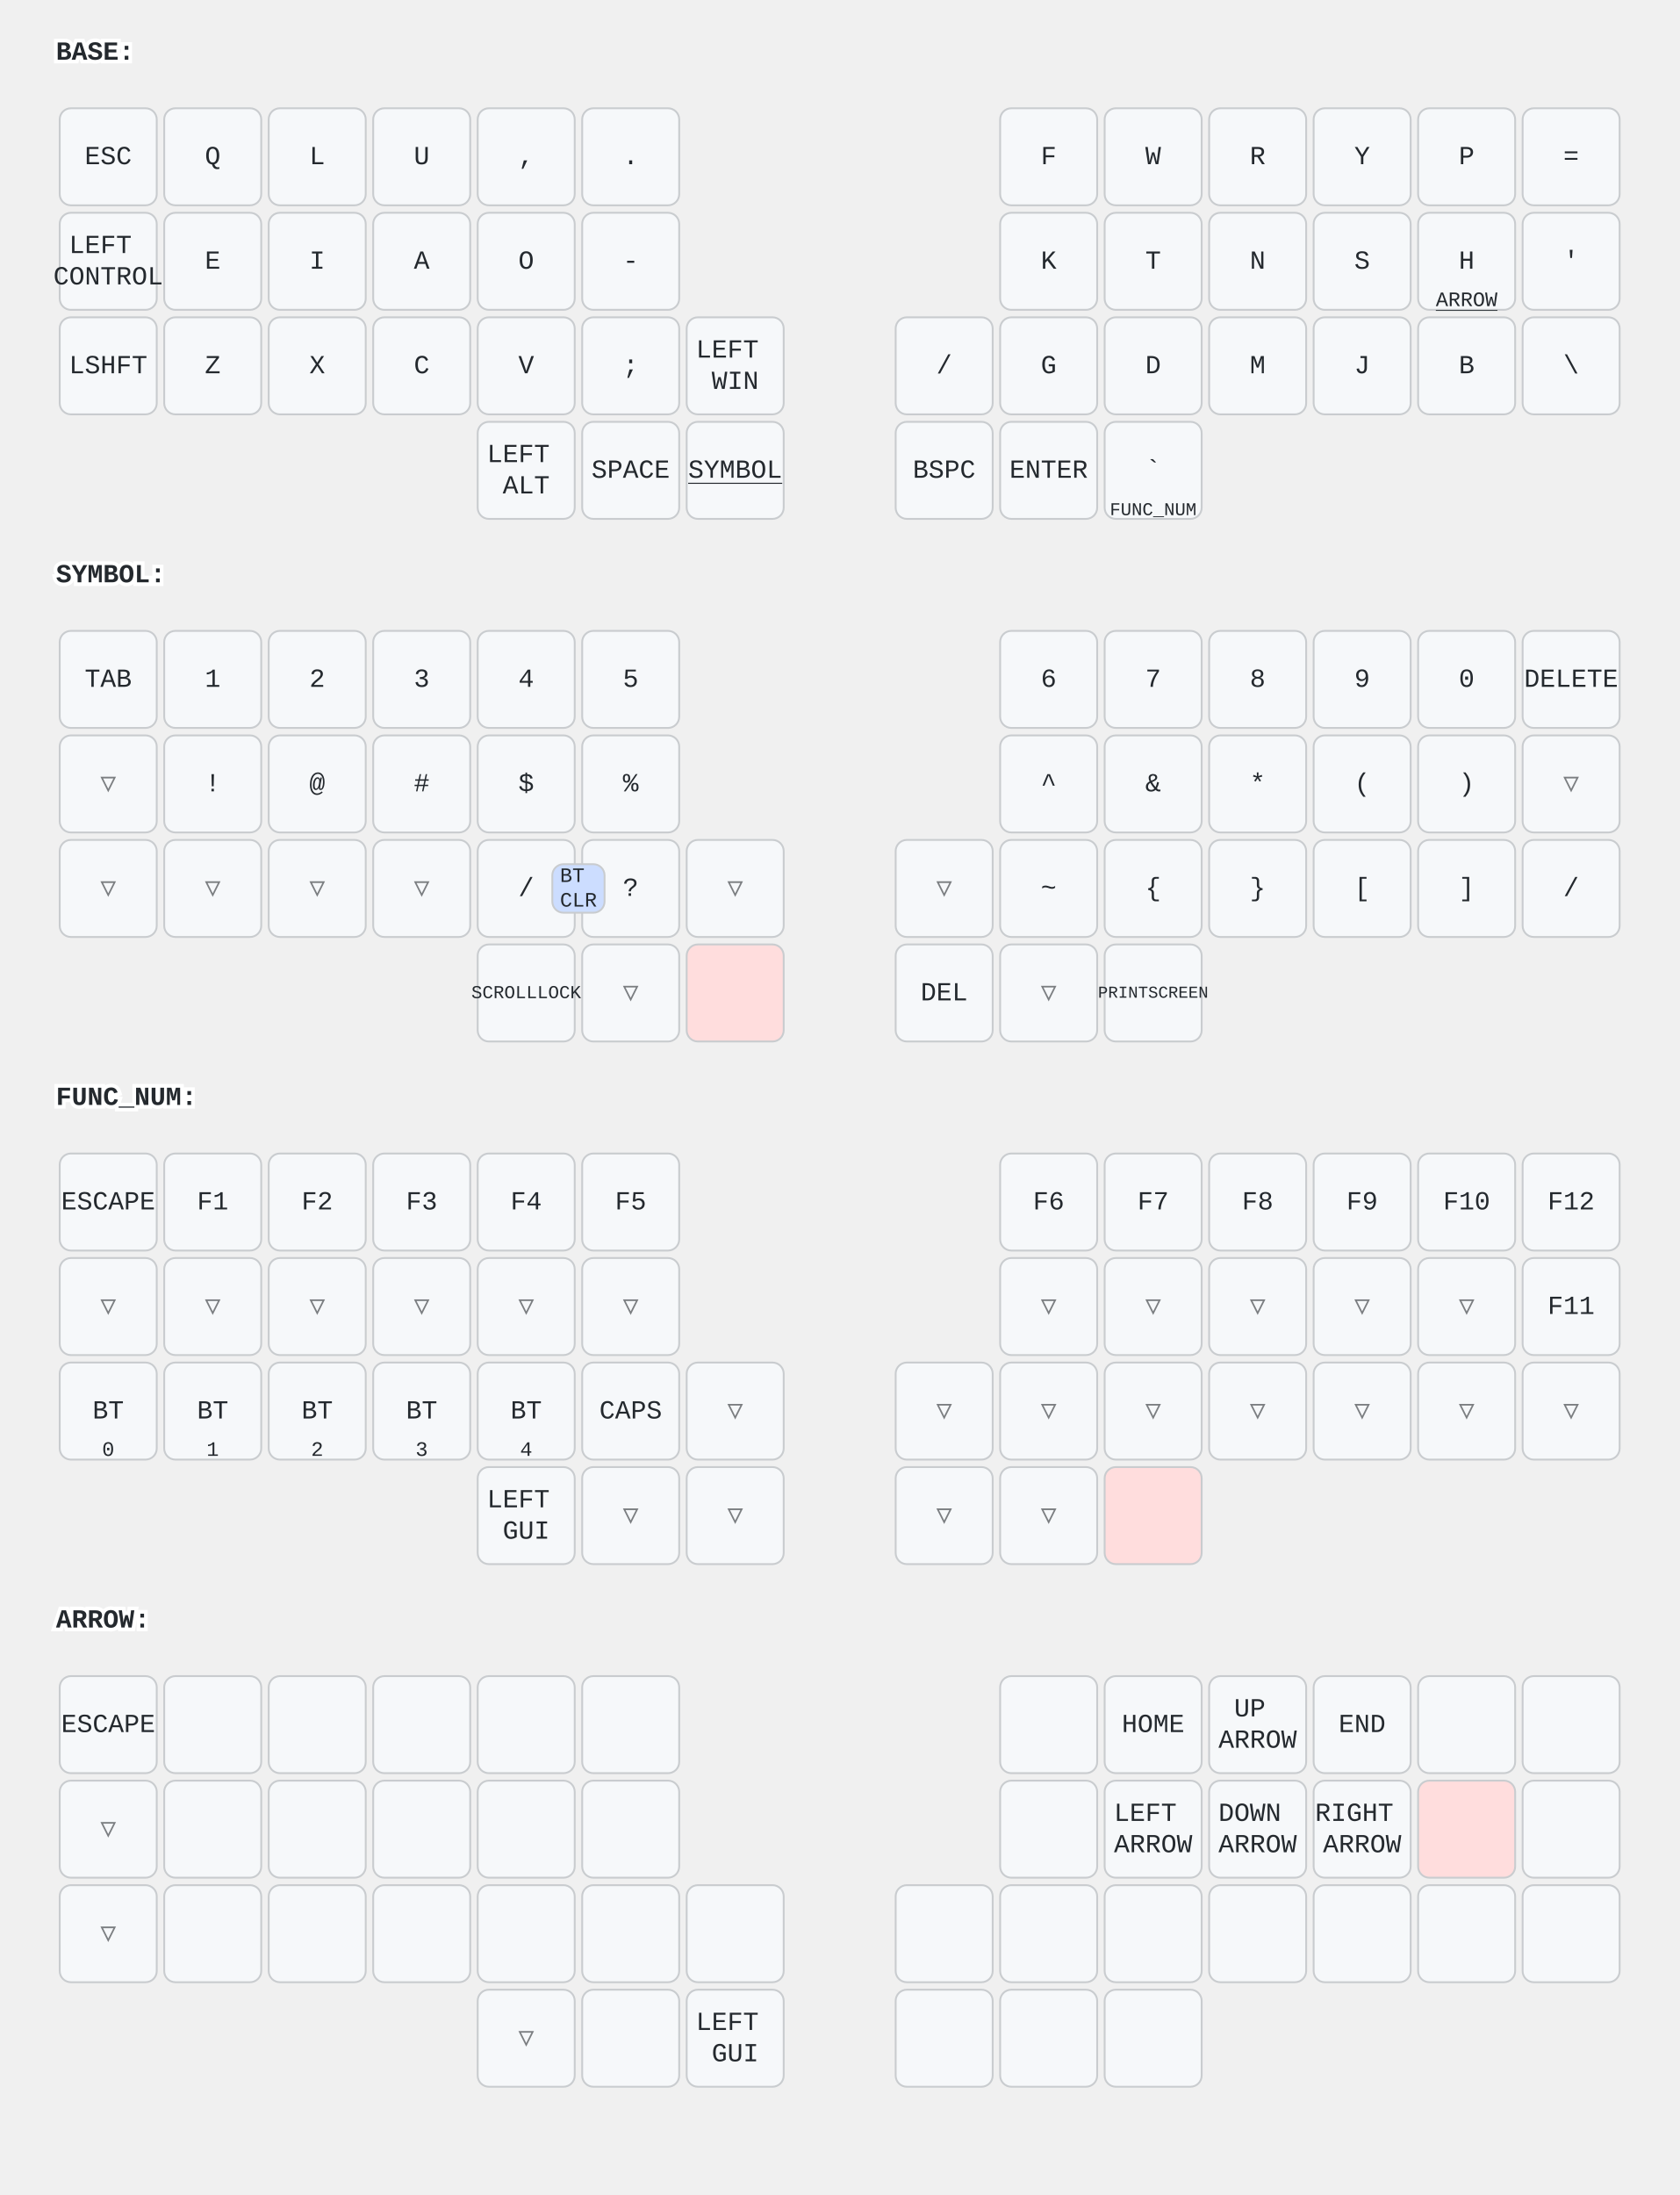
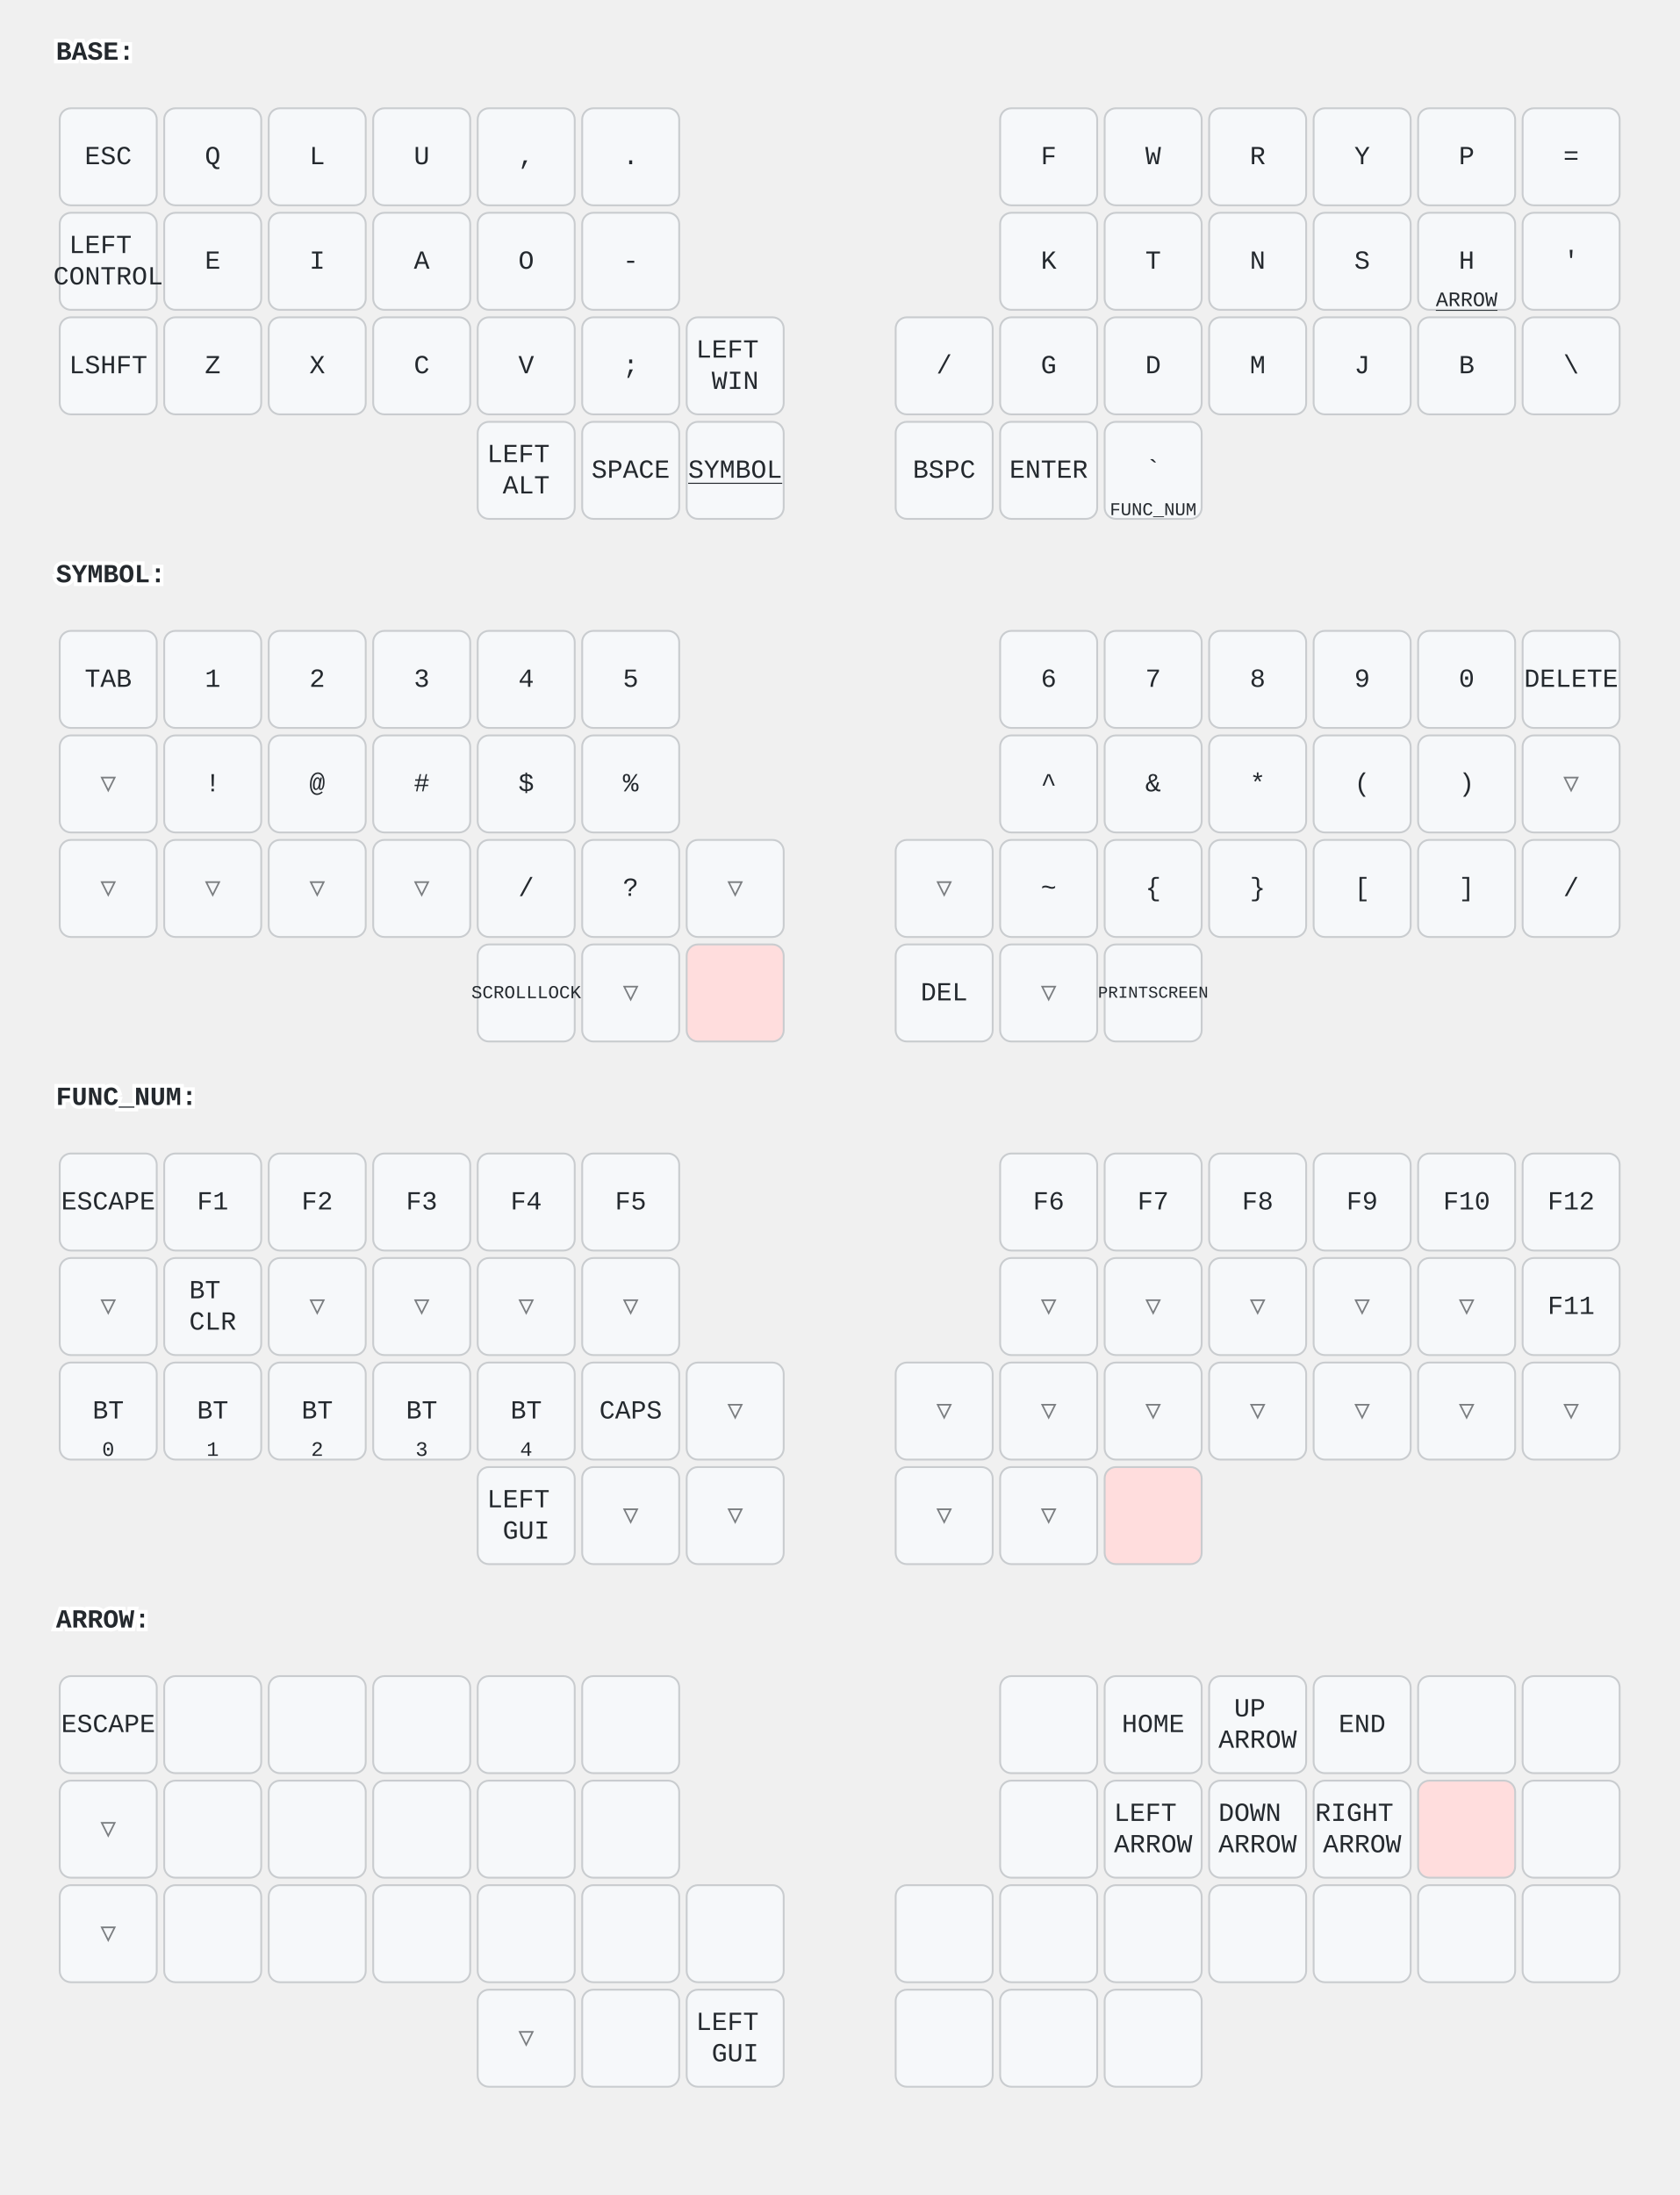
<svg xmlns="http://www.w3.org/2000/svg" width="900" height="1176" viewBox="0 0 900 1176" class="keymap">
  <style>/* inherit to force styles through use tags */
svg path {
    fill: inherit;
}

/* font and background color specifications */
svg.keymap {
    font-family: SFMono-Regular,Consolas,Liberation Mono,Menlo,monospace;
    font-size: 14px;
    font-kerning: normal;
    text-rendering: optimizeLegibility;
    fill: #24292e;
}

/* default key styling */
rect.key {
    fill: #f6f8fa;
}

rect.key, rect.combo {
    stroke: #c9cccf;
    stroke-width: 1;
}

/* default key side styling, only used is draw_key_sides is set */
rect.side {
    filter: brightness(90%);
}

/* color accent for combo boxes */
rect.combo, rect.combo-separate {
    fill: #cdf;
}

/* color accent for held keys */
rect.held, rect.combo.held {
    fill: #fdd;
}

/* color accent for ghost (optional) keys */
rect.ghost, rect.combo.ghost {
    stroke-dasharray: 4, 4;
    stroke-width: 2;
}

text {
    text-anchor: middle;
    dominant-baseline: middle;
}

/* styling for layer labels */
text.label {
    font-weight: bold;
    text-anchor: start;
    stroke: white;
    stroke-width: 4;
    paint-order: stroke;
}

/* styling for optional footer */
text.footer {
    text-anchor: end;
    dominant-baseline: auto;
    stroke: white;
    stroke-width: 4;
    paint-order: stroke;
}

/* styling for combo tap, and key non-tap label text */
text.combo, text.hold, text.shifted, text.left, text.right, text.tl, text.tr, text.bl, text.br {
    font-size: 11px;
}

text.hold, text.bl, text.br {
    text-anchor: middle;
    dominant-baseline: auto;
}

text.shifted, text.tl, text.tr {
    text-anchor: middle;
    dominant-baseline: hanging;
}

text.left, text.tl, text.bl {
    text-anchor: start;
}

text.right, text.tr, text.br {
    text-anchor: end;
}

text.layer-activator {
    text-decoration: underline;
}

/* styling for hold/shifted label text in combo box */
text.combo.hold, text.combo.shifted, text.combo.left, text.combo.right {
    font-size: 8px;
}

/* lighter symbol for transparent keys */
text.trans {
    fill: #7b7e81;
}

/* styling for combo dendrons */
path.combo {
    stroke-width: 1;
    stroke: gray;
    fill: none;
}

/* Start Tabler Icons Cleanup */
/* cannot use height/width with glyphs */
.icon-tabler &gt; path {
    fill: inherit;
    stroke: inherit;
    stroke-width: 2;
}
/* hide tabler's default box */
.icon-tabler &gt; path[stroke="none"][fill="none"] {
    visibility: hidden;
}
/* End Tabler Icons Cleanup */
</style>
  <g transform="translate(30, 0)" class="layer-BASE">
    <text x="0" y="28" class="label" id="BASE">BASE:</text>
    <g transform="translate(0, 56)">
      <g transform="translate(28, 28)" class="key keypos-0">
        <rect rx="6" ry="6" x="-26" y="-26" width="52" height="52" class="key" />
        <text x="0" y="0" class="key tap">ESC</text>
      </g>
      <g transform="translate(84, 28)" class="key keypos-1">
        <rect rx="6" ry="6" x="-26" y="-26" width="52" height="52" class="key" />
        <text x="0" y="0" class="key tap">Q</text>
      </g>
      <g transform="translate(140, 28)" class="key keypos-2">
        <rect rx="6" ry="6" x="-26" y="-26" width="52" height="52" class="key" />
        <text x="0" y="0" class="key tap">L</text>
      </g>
      <g transform="translate(196, 28)" class="key keypos-3">
        <rect rx="6" ry="6" x="-26" y="-26" width="52" height="52" class="key" />
        <text x="0" y="0" class="key tap">U</text>
      </g>
      <g transform="translate(252, 28)" class="key keypos-4">
        <rect rx="6" ry="6" x="-26" y="-26" width="52" height="52" class="key" />
        <text x="0" y="0" class="key tap">,</text>
      </g>
      <g transform="translate(308, 28)" class="key keypos-5">
        <rect rx="6" ry="6" x="-26" y="-26" width="52" height="52" class="key" />
        <text x="0" y="0" class="key tap">.</text>
      </g>
      <g transform="translate(532, 28)" class="key keypos-6">
        <rect rx="6" ry="6" x="-26" y="-26" width="52" height="52" class="key" />
        <text x="0" y="0" class="key tap">F</text>
      </g>
      <g transform="translate(588, 28)" class="key keypos-7">
        <rect rx="6" ry="6" x="-26" y="-26" width="52" height="52" class="key" />
        <text x="0" y="0" class="key tap">W</text>
      </g>
      <g transform="translate(644, 28)" class="key keypos-8">
        <rect rx="6" ry="6" x="-26" y="-26" width="52" height="52" class="key" />
        <text x="0" y="0" class="key tap">R</text>
      </g>
      <g transform="translate(700, 28)" class="key keypos-9">
        <rect rx="6" ry="6" x="-26" y="-26" width="52" height="52" class="key" />
        <text x="0" y="0" class="key tap">Y</text>
      </g>
      <g transform="translate(756, 28)" class="key keypos-10">
        <rect rx="6" ry="6" x="-26" y="-26" width="52" height="52" class="key" />
        <text x="0" y="0" class="key tap">P</text>
      </g>
      <g transform="translate(812, 28)" class="key keypos-11">
        <rect rx="6" ry="6" x="-26" y="-26" width="52" height="52" class="key" />
        <text x="0" y="0" class="key tap">=</text>
      </g>
      <g transform="translate(28, 84)" class="key keypos-12">
        <rect rx="6" ry="6" x="-26" y="-26" width="52" height="52" class="key" />
        <text x="0" y="0" class="key tap">
          <tspan x="0" dy="-0.6em">LEFT</tspan>
          <tspan x="0" dy="1.2em">CONTROL</tspan>
        </text>
      </g>
      <g transform="translate(84, 84)" class="key keypos-13">
        <rect rx="6" ry="6" x="-26" y="-26" width="52" height="52" class="key" />
        <text x="0" y="0" class="key tap">E</text>
      </g>
      <g transform="translate(140, 84)" class="key keypos-14">
        <rect rx="6" ry="6" x="-26" y="-26" width="52" height="52" class="key" />
        <text x="0" y="0" class="key tap">I</text>
      </g>
      <g transform="translate(196, 84)" class="key keypos-15">
        <rect rx="6" ry="6" x="-26" y="-26" width="52" height="52" class="key" />
        <text x="0" y="0" class="key tap">A</text>
      </g>
      <g transform="translate(252, 84)" class="key keypos-16">
        <rect rx="6" ry="6" x="-26" y="-26" width="52" height="52" class="key" />
        <text x="0" y="0" class="key tap">O</text>
      </g>
      <g transform="translate(308, 84)" class="key keypos-17">
        <rect rx="6" ry="6" x="-26" y="-26" width="52" height="52" class="key" />
        <text x="0" y="0" class="key tap">-</text>
      </g>
      <g transform="translate(532, 84)" class="key keypos-18">
        <rect rx="6" ry="6" x="-26" y="-26" width="52" height="52" class="key" />
        <text x="0" y="0" class="key tap">K</text>
      </g>
      <g transform="translate(588, 84)" class="key keypos-19">
        <rect rx="6" ry="6" x="-26" y="-26" width="52" height="52" class="key" />
        <text x="0" y="0" class="key tap">T</text>
      </g>
      <g transform="translate(644, 84)" class="key keypos-20">
        <rect rx="6" ry="6" x="-26" y="-26" width="52" height="52" class="key" />
        <text x="0" y="0" class="key tap">N</text>
      </g>
      <g transform="translate(700, 84)" class="key keypos-21">
        <rect rx="6" ry="6" x="-26" y="-26" width="52" height="52" class="key" />
        <text x="0" y="0" class="key tap">S</text>
      </g>
      <g transform="translate(756, 84)" class="key keypos-22">
        <rect rx="6" ry="6" x="-26" y="-26" width="52" height="52" class="key" />
        <text x="0" y="0" class="key tap">H</text>
        <a href="#ARROW">
          <text x="0" y="24" class="key hold layer-activator">ARROW</text>
        </a>
      </g>
      <g transform="translate(812, 84)" class="key keypos-23">
        <rect rx="6" ry="6" x="-26" y="-26" width="52" height="52" class="key" />
        <text x="0" y="0" class="key tap">'</text>
      </g>
      <g transform="translate(28, 140)" class="key keypos-24">
        <rect rx="6" ry="6" x="-26" y="-26" width="52" height="52" class="key" />
        <text x="0" y="0" class="key tap">LSHFT</text>
      </g>
      <g transform="translate(84, 140)" class="key keypos-25">
        <rect rx="6" ry="6" x="-26" y="-26" width="52" height="52" class="key" />
        <text x="0" y="0" class="key tap">Z</text>
      </g>
      <g transform="translate(140, 140)" class="key keypos-26">
        <rect rx="6" ry="6" x="-26" y="-26" width="52" height="52" class="key" />
        <text x="0" y="0" class="key tap">X</text>
      </g>
      <g transform="translate(196, 140)" class="key keypos-27">
        <rect rx="6" ry="6" x="-26" y="-26" width="52" height="52" class="key" />
        <text x="0" y="0" class="key tap">C</text>
      </g>
      <g transform="translate(252, 140)" class="key keypos-28">
        <rect rx="6" ry="6" x="-26" y="-26" width="52" height="52" class="key" />
        <text x="0" y="0" class="key tap">V</text>
      </g>
      <g transform="translate(308, 140)" class="key keypos-29">
        <rect rx="6" ry="6" x="-26" y="-26" width="52" height="52" class="key" />
        <text x="0" y="0" class="key tap">;</text>
      </g>
      <g transform="translate(364, 140)" class="key keypos-30">
        <rect rx="6" ry="6" x="-26" y="-26" width="52" height="52" class="key" />
        <text x="0" y="0" class="key tap">
          <tspan x="0" dy="-0.6em">LEFT</tspan>
          <tspan x="0" dy="1.2em">WIN</tspan>
        </text>
      </g>
      <g transform="translate(476, 140)" class="key keypos-31">
        <rect rx="6" ry="6" x="-26" y="-26" width="52" height="52" class="key" />
        <text x="0" y="0" class="key tap">/</text>
      </g>
      <g transform="translate(532, 140)" class="key keypos-32">
        <rect rx="6" ry="6" x="-26" y="-26" width="52" height="52" class="key" />
        <text x="0" y="0" class="key tap">G</text>
      </g>
      <g transform="translate(588, 140)" class="key keypos-33">
        <rect rx="6" ry="6" x="-26" y="-26" width="52" height="52" class="key" />
        <text x="0" y="0" class="key tap">D</text>
      </g>
      <g transform="translate(644, 140)" class="key keypos-34">
        <rect rx="6" ry="6" x="-26" y="-26" width="52" height="52" class="key" />
        <text x="0" y="0" class="key tap">M</text>
      </g>
      <g transform="translate(700, 140)" class="key keypos-35">
        <rect rx="6" ry="6" x="-26" y="-26" width="52" height="52" class="key" />
        <text x="0" y="0" class="key tap">J</text>
      </g>
      <g transform="translate(756, 140)" class="key keypos-36">
        <rect rx="6" ry="6" x="-26" y="-26" width="52" height="52" class="key" />
        <text x="0" y="0" class="key tap">B</text>
      </g>
      <g transform="translate(812, 140)" class="key keypos-37">
        <rect rx="6" ry="6" x="-26" y="-26" width="52" height="52" class="key" />
        <text x="0" y="0" class="key tap">\</text>
      </g>
      <g transform="translate(252, 196)" class="key keypos-38">
        <rect rx="6" ry="6" x="-26" y="-26" width="52" height="52" class="key" />
        <text x="0" y="0" class="key tap">
          <tspan x="0" dy="-0.6em">LEFT</tspan>
          <tspan x="0" dy="1.2em">ALT</tspan>
        </text>
      </g>
      <g transform="translate(308, 196)" class="key keypos-39">
        <rect rx="6" ry="6" x="-26" y="-26" width="52" height="52" class="key" />
        <text x="0" y="0" class="key tap">SPACE</text>
      </g>
      <g transform="translate(364, 196)" class="key keypos-40">
        <rect rx="6" ry="6" x="-26" y="-26" width="52" height="52" class="key" />
        <a href="#SYMBOL">
          <text x="0" y="0" class="key tap layer-activator">SYMBOL</text>
        </a>
      </g>
      <g transform="translate(476, 196)" class="key keypos-41">
        <rect rx="6" ry="6" x="-26" y="-26" width="52" height="52" class="key" />
        <text x="0" y="0" class="key tap">BSPC</text>
      </g>
      <g transform="translate(532, 196)" class="key keypos-42">
        <rect rx="6" ry="6" x="-26" y="-26" width="52" height="52" class="key" />
        <text x="0" y="0" class="key tap">ENTER</text>
      </g>
      <g transform="translate(588, 196)" class="key keypos-43">
        <rect rx="6" ry="6" x="-26" y="-26" width="52" height="52" class="key" />
        <text x="0" y="0" class="key tap">`</text>
        <a href="#FUNC_NUM">
          <text x="0" y="24" class="key hold layer-activator">
            <tspan style="font-size: 88%">FUNC_NUM</tspan>
          </text>
        </a>
      </g>
    </g>
  </g>
  <g transform="translate(30, 280)" class="layer-SYMBOL">
    <text x="0" y="28" class="label" id="SYMBOL">SYMBOL:</text>
    <g transform="translate(0, 56)">
      <g transform="translate(28, 28)" class="key keypos-0">
        <rect rx="6" ry="6" x="-26" y="-26" width="52" height="52" class="key" />
        <text x="0" y="0" class="key tap">TAB</text>
      </g>
      <g transform="translate(84, 28)" class="key keypos-1">
        <rect rx="6" ry="6" x="-26" y="-26" width="52" height="52" class="key" />
        <text x="0" y="0" class="key tap">1</text>
      </g>
      <g transform="translate(140, 28)" class="key keypos-2">
        <rect rx="6" ry="6" x="-26" y="-26" width="52" height="52" class="key" />
        <text x="0" y="0" class="key tap">2</text>
      </g>
      <g transform="translate(196, 28)" class="key keypos-3">
        <rect rx="6" ry="6" x="-26" y="-26" width="52" height="52" class="key" />
        <text x="0" y="0" class="key tap">3</text>
      </g>
      <g transform="translate(252, 28)" class="key keypos-4">
        <rect rx="6" ry="6" x="-26" y="-26" width="52" height="52" class="key" />
        <text x="0" y="0" class="key tap">4</text>
      </g>
      <g transform="translate(308, 28)" class="key keypos-5">
        <rect rx="6" ry="6" x="-26" y="-26" width="52" height="52" class="key" />
        <text x="0" y="0" class="key tap">5</text>
      </g>
      <g transform="translate(532, 28)" class="key keypos-6">
        <rect rx="6" ry="6" x="-26" y="-26" width="52" height="52" class="key" />
        <text x="0" y="0" class="key tap">6</text>
      </g>
      <g transform="translate(588, 28)" class="key keypos-7">
        <rect rx="6" ry="6" x="-26" y="-26" width="52" height="52" class="key" />
        <text x="0" y="0" class="key tap">7</text>
      </g>
      <g transform="translate(644, 28)" class="key keypos-8">
        <rect rx="6" ry="6" x="-26" y="-26" width="52" height="52" class="key" />
        <text x="0" y="0" class="key tap">8</text>
      </g>
      <g transform="translate(700, 28)" class="key keypos-9">
        <rect rx="6" ry="6" x="-26" y="-26" width="52" height="52" class="key" />
        <text x="0" y="0" class="key tap">9</text>
      </g>
      <g transform="translate(756, 28)" class="key keypos-10">
        <rect rx="6" ry="6" x="-26" y="-26" width="52" height="52" class="key" />
        <text x="0" y="0" class="key tap">0</text>
      </g>
      <g transform="translate(812, 28)" class="key keypos-11">
        <rect rx="6" ry="6" x="-26" y="-26" width="52" height="52" class="key" />
        <text x="0" y="0" class="key tap">DELETE</text>
      </g>
      <g transform="translate(28, 84)" class="key trans keypos-12">
        <rect rx="6" ry="6" x="-26" y="-26" width="52" height="52" class="key trans" />
        <text x="0" y="0" class="key trans tap">▽</text>
      </g>
      <g transform="translate(84, 84)" class="key keypos-13">
        <rect rx="6" ry="6" x="-26" y="-26" width="52" height="52" class="key" />
        <text x="0" y="0" class="key tap">!</text>
      </g>
      <g transform="translate(140, 84)" class="key keypos-14">
        <rect rx="6" ry="6" x="-26" y="-26" width="52" height="52" class="key" />
        <text x="0" y="0" class="key tap">@</text>
      </g>
      <g transform="translate(196, 84)" class="key keypos-15">
        <rect rx="6" ry="6" x="-26" y="-26" width="52" height="52" class="key" />
        <text x="0" y="0" class="key tap">#</text>
      </g>
      <g transform="translate(252, 84)" class="key keypos-16">
        <rect rx="6" ry="6" x="-26" y="-26" width="52" height="52" class="key" />
        <text x="0" y="0" class="key tap">$</text>
      </g>
      <g transform="translate(308, 84)" class="key keypos-17">
        <rect rx="6" ry="6" x="-26" y="-26" width="52" height="52" class="key" />
        <text x="0" y="0" class="key tap">%</text>
      </g>
      <g transform="translate(532, 84)" class="key keypos-18">
        <rect rx="6" ry="6" x="-26" y="-26" width="52" height="52" class="key" />
        <text x="0" y="0" class="key tap">^</text>
      </g>
      <g transform="translate(588, 84)" class="key keypos-19">
        <rect rx="6" ry="6" x="-26" y="-26" width="52" height="52" class="key" />
        <text x="0" y="0" class="key tap">&amp;</text>
      </g>
      <g transform="translate(644, 84)" class="key keypos-20">
        <rect rx="6" ry="6" x="-26" y="-26" width="52" height="52" class="key" />
        <text x="0" y="0" class="key tap">*</text>
      </g>
      <g transform="translate(700, 84)" class="key keypos-21">
        <rect rx="6" ry="6" x="-26" y="-26" width="52" height="52" class="key" />
        <text x="0" y="0" class="key tap">(</text>
      </g>
      <g transform="translate(756, 84)" class="key keypos-22">
        <rect rx="6" ry="6" x="-26" y="-26" width="52" height="52" class="key" />
        <text x="0" y="0" class="key tap">)</text>
      </g>
      <g transform="translate(812, 84)" class="key trans keypos-23">
        <rect rx="6" ry="6" x="-26" y="-26" width="52" height="52" class="key trans" />
        <text x="0" y="0" class="key trans tap">▽</text>
      </g>
      <g transform="translate(28, 140)" class="key trans keypos-24">
        <rect rx="6" ry="6" x="-26" y="-26" width="52" height="52" class="key trans" />
        <text x="0" y="0" class="key trans tap">▽</text>
      </g>
      <g transform="translate(84, 140)" class="key trans keypos-25">
        <rect rx="6" ry="6" x="-26" y="-26" width="52" height="52" class="key trans" />
        <text x="0" y="0" class="key trans tap">▽</text>
      </g>
      <g transform="translate(140, 140)" class="key trans keypos-26">
        <rect rx="6" ry="6" x="-26" y="-26" width="52" height="52" class="key trans" />
        <text x="0" y="0" class="key trans tap">▽</text>
      </g>
      <g transform="translate(196, 140)" class="key trans keypos-27">
        <rect rx="6" ry="6" x="-26" y="-26" width="52" height="52" class="key trans" />
        <text x="0" y="0" class="key trans tap">▽</text>
      </g>
      <g transform="translate(252, 140)" class="key keypos-28">
        <rect rx="6" ry="6" x="-26" y="-26" width="52" height="52" class="key" />
        <text x="0" y="0" class="key tap">/</text>
      </g>
      <g transform="translate(308, 140)" class="key keypos-29">
        <rect rx="6" ry="6" x="-26" y="-26" width="52" height="52" class="key" />
        <text x="0" y="0" class="key tap">?</text>
      </g>
      <g transform="translate(364, 140)" class="key trans keypos-30">
        <rect rx="6" ry="6" x="-26" y="-26" width="52" height="52" class="key trans" />
        <text x="0" y="0" class="key trans tap">▽</text>
      </g>
      <g transform="translate(476, 140)" class="key trans keypos-31">
        <rect rx="6" ry="6" x="-26" y="-26" width="52" height="52" class="key trans" />
        <text x="0" y="0" class="key trans tap">▽</text>
      </g>
      <g transform="translate(532, 140)" class="key keypos-32">
        <rect rx="6" ry="6" x="-26" y="-26" width="52" height="52" class="key" />
        <text x="0" y="0" class="key tap">~</text>
      </g>
      <g transform="translate(588, 140)" class="key keypos-33">
        <rect rx="6" ry="6" x="-26" y="-26" width="52" height="52" class="key" />
        <text x="0" y="0" class="key tap">{</text>
      </g>
      <g transform="translate(644, 140)" class="key keypos-34">
        <rect rx="6" ry="6" x="-26" y="-26" width="52" height="52" class="key" />
        <text x="0" y="0" class="key tap">}</text>
      </g>
      <g transform="translate(700, 140)" class="key keypos-35">
        <rect rx="6" ry="6" x="-26" y="-26" width="52" height="52" class="key" />
        <text x="0" y="0" class="key tap">[</text>
      </g>
      <g transform="translate(756, 140)" class="key keypos-36">
        <rect rx="6" ry="6" x="-26" y="-26" width="52" height="52" class="key" />
        <text x="0" y="0" class="key tap">]</text>
      </g>
      <g transform="translate(812, 140)" class="key keypos-37">
        <rect rx="6" ry="6" x="-26" y="-26" width="52" height="52" class="key" />
        <text x="0" y="0" class="key tap">/</text>
      </g>
      <g transform="translate(252, 196)" class="key keypos-38">
        <rect rx="6" ry="6" x="-26" y="-26" width="52" height="52" class="key" />
        <text x="0" y="0" class="key tap">
          <tspan style="font-size: 70%">SCROLLLOCK</tspan>
        </text>
      </g>
      <g transform="translate(308, 196)" class="key trans keypos-39">
        <rect rx="6" ry="6" x="-26" y="-26" width="52" height="52" class="key trans" />
        <text x="0" y="0" class="key trans tap">▽</text>
      </g>
      <g transform="translate(364, 196)" class="key held keypos-40">
        <rect rx="6" ry="6" x="-26" y="-26" width="52" height="52" class="key held" />
      </g>
      <g transform="translate(476, 196)" class="key keypos-41">
        <rect rx="6" ry="6" x="-26" y="-26" width="52" height="52" class="key" />
        <text x="0" y="0" class="key tap">DEL</text>
      </g>
      <g transform="translate(532, 196)" class="key trans keypos-42">
        <rect rx="6" ry="6" x="-26" y="-26" width="52" height="52" class="key trans" />
        <text x="0" y="0" class="key trans tap">▽</text>
      </g>
      <g transform="translate(588, 196)" class="key keypos-43">
        <rect rx="6" ry="6" x="-26" y="-26" width="52" height="52" class="key" />
        <text x="0" y="0" class="key tap">
          <tspan style="font-size: 64%">PRINTSCREEN</tspan>
        </text>
      </g>
-       <g class="combo combopos-0">
-         <rect rx="6" ry="6" x="266" y="127" width="28" height="26" class="combo" />
-         <text x="280" y="140" class="combo tap">
-           <tspan x="280" dy="-0.6em">BT</tspan>
-           <tspan x="280" dy="1.2em">CLR</tspan>
-         </text>
-       </g>
    </g>
  </g>
  <g transform="translate(30, 560)" class="layer-FUNC_NUM">
    <text x="0" y="28" class="label" id="FUNC_NUM">FUNC_NUM:</text>
    <g transform="translate(0, 56)">
      <g transform="translate(28, 28)" class="key keypos-0">
        <rect rx="6" ry="6" x="-26" y="-26" width="52" height="52" class="key" />
        <text x="0" y="0" class="key tap">ESCAPE</text>
      </g>
      <g transform="translate(84, 28)" class="key keypos-1">
        <rect rx="6" ry="6" x="-26" y="-26" width="52" height="52" class="key" />
        <text x="0" y="0" class="key tap">F1</text>
      </g>
      <g transform="translate(140, 28)" class="key keypos-2">
        <rect rx="6" ry="6" x="-26" y="-26" width="52" height="52" class="key" />
        <text x="0" y="0" class="key tap">F2</text>
      </g>
      <g transform="translate(196, 28)" class="key keypos-3">
        <rect rx="6" ry="6" x="-26" y="-26" width="52" height="52" class="key" />
        <text x="0" y="0" class="key tap">F3</text>
      </g>
      <g transform="translate(252, 28)" class="key keypos-4">
        <rect rx="6" ry="6" x="-26" y="-26" width="52" height="52" class="key" />
        <text x="0" y="0" class="key tap">F4</text>
      </g>
      <g transform="translate(308, 28)" class="key keypos-5">
        <rect rx="6" ry="6" x="-26" y="-26" width="52" height="52" class="key" />
        <text x="0" y="0" class="key tap">F5</text>
      </g>
      <g transform="translate(532, 28)" class="key keypos-6">
        <rect rx="6" ry="6" x="-26" y="-26" width="52" height="52" class="key" />
        <text x="0" y="0" class="key tap">F6</text>
      </g>
      <g transform="translate(588, 28)" class="key keypos-7">
        <rect rx="6" ry="6" x="-26" y="-26" width="52" height="52" class="key" />
        <text x="0" y="0" class="key tap">F7</text>
      </g>
      <g transform="translate(644, 28)" class="key keypos-8">
        <rect rx="6" ry="6" x="-26" y="-26" width="52" height="52" class="key" />
        <text x="0" y="0" class="key tap">F8</text>
      </g>
      <g transform="translate(700, 28)" class="key keypos-9">
        <rect rx="6" ry="6" x="-26" y="-26" width="52" height="52" class="key" />
        <text x="0" y="0" class="key tap">F9</text>
      </g>
      <g transform="translate(756, 28)" class="key keypos-10">
        <rect rx="6" ry="6" x="-26" y="-26" width="52" height="52" class="key" />
        <text x="0" y="0" class="key tap">F10</text>
      </g>
      <g transform="translate(812, 28)" class="key keypos-11">
        <rect rx="6" ry="6" x="-26" y="-26" width="52" height="52" class="key" />
        <text x="0" y="0" class="key tap">F12</text>
      </g>
      <g transform="translate(28, 84)" class="key trans keypos-12">
        <rect rx="6" ry="6" x="-26" y="-26" width="52" height="52" class="key trans" />
        <text x="0" y="0" class="key trans tap">▽</text>
      </g>
-       <g transform="translate(84, 84)" class="key trans keypos-13">
-         <rect rx="6" ry="6" x="-26" y="-26" width="52" height="52" class="key trans" />
-         <text x="0" y="0" class="key trans tap">▽</text>
+       <g transform="translate(84, 84)" class="key keypos-13">
+         <rect rx="6" ry="6" x="-26" y="-26" width="52" height="52" class="key" />
+         <text x="0" y="0" class="key tap">
+           <tspan x="0" dy="-0.6em">BT</tspan>
+           <tspan x="0" dy="1.2em">CLR</tspan>
+         </text>
      </g>
      <g transform="translate(140, 84)" class="key trans keypos-14">
        <rect rx="6" ry="6" x="-26" y="-26" width="52" height="52" class="key trans" />
        <text x="0" y="0" class="key trans tap">▽</text>
      </g>
      <g transform="translate(196, 84)" class="key trans keypos-15">
        <rect rx="6" ry="6" x="-26" y="-26" width="52" height="52" class="key trans" />
        <text x="0" y="0" class="key trans tap">▽</text>
      </g>
      <g transform="translate(252, 84)" class="key trans keypos-16">
        <rect rx="6" ry="6" x="-26" y="-26" width="52" height="52" class="key trans" />
        <text x="0" y="0" class="key trans tap">▽</text>
      </g>
      <g transform="translate(308, 84)" class="key trans keypos-17">
        <rect rx="6" ry="6" x="-26" y="-26" width="52" height="52" class="key trans" />
        <text x="0" y="0" class="key trans tap">▽</text>
      </g>
      <g transform="translate(532, 84)" class="key trans keypos-18">
        <rect rx="6" ry="6" x="-26" y="-26" width="52" height="52" class="key trans" />
        <text x="0" y="0" class="key trans tap">▽</text>
      </g>
      <g transform="translate(588, 84)" class="key trans keypos-19">
        <rect rx="6" ry="6" x="-26" y="-26" width="52" height="52" class="key trans" />
        <text x="0" y="0" class="key trans tap">▽</text>
      </g>
      <g transform="translate(644, 84)" class="key trans keypos-20">
        <rect rx="6" ry="6" x="-26" y="-26" width="52" height="52" class="key trans" />
        <text x="0" y="0" class="key trans tap">▽</text>
      </g>
      <g transform="translate(700, 84)" class="key trans keypos-21">
        <rect rx="6" ry="6" x="-26" y="-26" width="52" height="52" class="key trans" />
        <text x="0" y="0" class="key trans tap">▽</text>
      </g>
      <g transform="translate(756, 84)" class="key trans keypos-22">
        <rect rx="6" ry="6" x="-26" y="-26" width="52" height="52" class="key trans" />
        <text x="0" y="0" class="key trans tap">▽</text>
      </g>
      <g transform="translate(812, 84)" class="key keypos-23">
        <rect rx="6" ry="6" x="-26" y="-26" width="52" height="52" class="key" />
        <text x="0" y="0" class="key tap">F11</text>
      </g>
      <g transform="translate(28, 140)" class="key keypos-24">
        <rect rx="6" ry="6" x="-26" y="-26" width="52" height="52" class="key" />
        <text x="0" y="0" class="key tap">BT</text>
        <text x="0" y="24" class="key hold">0</text>
      </g>
      <g transform="translate(84, 140)" class="key keypos-25">
        <rect rx="6" ry="6" x="-26" y="-26" width="52" height="52" class="key" />
        <text x="0" y="0" class="key tap">BT</text>
        <text x="0" y="24" class="key hold">1</text>
      </g>
      <g transform="translate(140, 140)" class="key keypos-26">
        <rect rx="6" ry="6" x="-26" y="-26" width="52" height="52" class="key" />
        <text x="0" y="0" class="key tap">BT</text>
        <text x="0" y="24" class="key hold">2</text>
      </g>
      <g transform="translate(196, 140)" class="key keypos-27">
        <rect rx="6" ry="6" x="-26" y="-26" width="52" height="52" class="key" />
        <text x="0" y="0" class="key tap">BT</text>
        <text x="0" y="24" class="key hold">3</text>
      </g>
      <g transform="translate(252, 140)" class="key keypos-28">
        <rect rx="6" ry="6" x="-26" y="-26" width="52" height="52" class="key" />
        <text x="0" y="0" class="key tap">BT</text>
        <text x="0" y="24" class="key hold">4</text>
      </g>
      <g transform="translate(308, 140)" class="key keypos-29">
        <rect rx="6" ry="6" x="-26" y="-26" width="52" height="52" class="key" />
        <text x="0" y="0" class="key tap">CAPS</text>
      </g>
      <g transform="translate(364, 140)" class="key trans keypos-30">
        <rect rx="6" ry="6" x="-26" y="-26" width="52" height="52" class="key trans" />
        <text x="0" y="0" class="key trans tap">▽</text>
      </g>
      <g transform="translate(476, 140)" class="key trans keypos-31">
        <rect rx="6" ry="6" x="-26" y="-26" width="52" height="52" class="key trans" />
        <text x="0" y="0" class="key trans tap">▽</text>
      </g>
      <g transform="translate(532, 140)" class="key trans keypos-32">
        <rect rx="6" ry="6" x="-26" y="-26" width="52" height="52" class="key trans" />
        <text x="0" y="0" class="key trans tap">▽</text>
      </g>
      <g transform="translate(588, 140)" class="key trans keypos-33">
        <rect rx="6" ry="6" x="-26" y="-26" width="52" height="52" class="key trans" />
        <text x="0" y="0" class="key trans tap">▽</text>
      </g>
      <g transform="translate(644, 140)" class="key trans keypos-34">
        <rect rx="6" ry="6" x="-26" y="-26" width="52" height="52" class="key trans" />
        <text x="0" y="0" class="key trans tap">▽</text>
      </g>
      <g transform="translate(700, 140)" class="key trans keypos-35">
        <rect rx="6" ry="6" x="-26" y="-26" width="52" height="52" class="key trans" />
        <text x="0" y="0" class="key trans tap">▽</text>
      </g>
      <g transform="translate(756, 140)" class="key trans keypos-36">
        <rect rx="6" ry="6" x="-26" y="-26" width="52" height="52" class="key trans" />
        <text x="0" y="0" class="key trans tap">▽</text>
      </g>
      <g transform="translate(812, 140)" class="key trans keypos-37">
        <rect rx="6" ry="6" x="-26" y="-26" width="52" height="52" class="key trans" />
        <text x="0" y="0" class="key trans tap">▽</text>
      </g>
      <g transform="translate(252, 196)" class="key keypos-38">
        <rect rx="6" ry="6" x="-26" y="-26" width="52" height="52" class="key" />
        <text x="0" y="0" class="key tap">
          <tspan x="0" dy="-0.6em">LEFT</tspan>
          <tspan x="0" dy="1.2em">GUI</tspan>
        </text>
      </g>
      <g transform="translate(308, 196)" class="key trans keypos-39">
        <rect rx="6" ry="6" x="-26" y="-26" width="52" height="52" class="key trans" />
        <text x="0" y="0" class="key trans tap">▽</text>
      </g>
      <g transform="translate(364, 196)" class="key trans keypos-40">
        <rect rx="6" ry="6" x="-26" y="-26" width="52" height="52" class="key trans" />
        <text x="0" y="0" class="key trans tap">▽</text>
      </g>
      <g transform="translate(476, 196)" class="key trans keypos-41">
        <rect rx="6" ry="6" x="-26" y="-26" width="52" height="52" class="key trans" />
        <text x="0" y="0" class="key trans tap">▽</text>
      </g>
      <g transform="translate(532, 196)" class="key trans keypos-42">
        <rect rx="6" ry="6" x="-26" y="-26" width="52" height="52" class="key trans" />
        <text x="0" y="0" class="key trans tap">▽</text>
      </g>
      <g transform="translate(588, 196)" class="key held keypos-43">
        <rect rx="6" ry="6" x="-26" y="-26" width="52" height="52" class="key held" />
      </g>
    </g>
  </g>
  <g transform="translate(30, 840)" class="layer-ARROW">
    <text x="0" y="28" class="label" id="ARROW">ARROW:</text>
    <g transform="translate(0, 56)">
      <g transform="translate(28, 28)" class="key keypos-0">
        <rect rx="6" ry="6" x="-26" y="-26" width="52" height="52" class="key" />
        <text x="0" y="0" class="key tap">ESCAPE</text>
      </g>
      <g transform="translate(84, 28)" class="key keypos-1">
        <rect rx="6" ry="6" x="-26" y="-26" width="52" height="52" class="key" />
      </g>
      <g transform="translate(140, 28)" class="key keypos-2">
        <rect rx="6" ry="6" x="-26" y="-26" width="52" height="52" class="key" />
      </g>
      <g transform="translate(196, 28)" class="key keypos-3">
        <rect rx="6" ry="6" x="-26" y="-26" width="52" height="52" class="key" />
      </g>
      <g transform="translate(252, 28)" class="key keypos-4">
        <rect rx="6" ry="6" x="-26" y="-26" width="52" height="52" class="key" />
      </g>
      <g transform="translate(308, 28)" class="key keypos-5">
        <rect rx="6" ry="6" x="-26" y="-26" width="52" height="52" class="key" />
      </g>
      <g transform="translate(532, 28)" class="key keypos-6">
        <rect rx="6" ry="6" x="-26" y="-26" width="52" height="52" class="key" />
      </g>
      <g transform="translate(588, 28)" class="key keypos-7">
        <rect rx="6" ry="6" x="-26" y="-26" width="52" height="52" class="key" />
        <text x="0" y="0" class="key tap">HOME</text>
      </g>
      <g transform="translate(644, 28)" class="key keypos-8">
        <rect rx="6" ry="6" x="-26" y="-26" width="52" height="52" class="key" />
        <text x="0" y="0" class="key tap">
          <tspan x="0" dy="-0.6em">UP</tspan>
          <tspan x="0" dy="1.2em">ARROW</tspan>
        </text>
      </g>
      <g transform="translate(700, 28)" class="key keypos-9">
        <rect rx="6" ry="6" x="-26" y="-26" width="52" height="52" class="key" />
        <text x="0" y="0" class="key tap">END</text>
      </g>
      <g transform="translate(756, 28)" class="key keypos-10">
        <rect rx="6" ry="6" x="-26" y="-26" width="52" height="52" class="key" />
      </g>
      <g transform="translate(812, 28)" class="key keypos-11">
        <rect rx="6" ry="6" x="-26" y="-26" width="52" height="52" class="key" />
      </g>
      <g transform="translate(28, 84)" class="key trans keypos-12">
        <rect rx="6" ry="6" x="-26" y="-26" width="52" height="52" class="key trans" />
        <text x="0" y="0" class="key trans tap">▽</text>
      </g>
      <g transform="translate(84, 84)" class="key keypos-13">
        <rect rx="6" ry="6" x="-26" y="-26" width="52" height="52" class="key" />
      </g>
      <g transform="translate(140, 84)" class="key keypos-14">
        <rect rx="6" ry="6" x="-26" y="-26" width="52" height="52" class="key" />
      </g>
      <g transform="translate(196, 84)" class="key keypos-15">
        <rect rx="6" ry="6" x="-26" y="-26" width="52" height="52" class="key" />
      </g>
      <g transform="translate(252, 84)" class="key keypos-16">
        <rect rx="6" ry="6" x="-26" y="-26" width="52" height="52" class="key" />
      </g>
      <g transform="translate(308, 84)" class="key keypos-17">
        <rect rx="6" ry="6" x="-26" y="-26" width="52" height="52" class="key" />
      </g>
      <g transform="translate(532, 84)" class="key keypos-18">
        <rect rx="6" ry="6" x="-26" y="-26" width="52" height="52" class="key" />
      </g>
      <g transform="translate(588, 84)" class="key keypos-19">
        <rect rx="6" ry="6" x="-26" y="-26" width="52" height="52" class="key" />
        <text x="0" y="0" class="key tap">
          <tspan x="0" dy="-0.6em">LEFT</tspan>
          <tspan x="0" dy="1.2em">ARROW</tspan>
        </text>
      </g>
      <g transform="translate(644, 84)" class="key keypos-20">
        <rect rx="6" ry="6" x="-26" y="-26" width="52" height="52" class="key" />
        <text x="0" y="0" class="key tap">
          <tspan x="0" dy="-0.6em">DOWN</tspan>
          <tspan x="0" dy="1.2em">ARROW</tspan>
        </text>
      </g>
      <g transform="translate(700, 84)" class="key keypos-21">
        <rect rx="6" ry="6" x="-26" y="-26" width="52" height="52" class="key" />
        <text x="0" y="0" class="key tap">
          <tspan x="0" dy="-0.6em">RIGHT</tspan>
          <tspan x="0" dy="1.2em">ARROW</tspan>
        </text>
      </g>
      <g transform="translate(756, 84)" class="key held keypos-22">
        <rect rx="6" ry="6" x="-26" y="-26" width="52" height="52" class="key held" />
      </g>
      <g transform="translate(812, 84)" class="key keypos-23">
        <rect rx="6" ry="6" x="-26" y="-26" width="52" height="52" class="key" />
      </g>
      <g transform="translate(28, 140)" class="key trans keypos-24">
        <rect rx="6" ry="6" x="-26" y="-26" width="52" height="52" class="key trans" />
        <text x="0" y="0" class="key trans tap">▽</text>
      </g>
      <g transform="translate(84, 140)" class="key keypos-25">
        <rect rx="6" ry="6" x="-26" y="-26" width="52" height="52" class="key" />
      </g>
      <g transform="translate(140, 140)" class="key keypos-26">
        <rect rx="6" ry="6" x="-26" y="-26" width="52" height="52" class="key" />
      </g>
      <g transform="translate(196, 140)" class="key keypos-27">
        <rect rx="6" ry="6" x="-26" y="-26" width="52" height="52" class="key" />
      </g>
      <g transform="translate(252, 140)" class="key keypos-28">
        <rect rx="6" ry="6" x="-26" y="-26" width="52" height="52" class="key" />
      </g>
      <g transform="translate(308, 140)" class="key keypos-29">
        <rect rx="6" ry="6" x="-26" y="-26" width="52" height="52" class="key" />
      </g>
      <g transform="translate(364, 140)" class="key keypos-30">
        <rect rx="6" ry="6" x="-26" y="-26" width="52" height="52" class="key" />
      </g>
      <g transform="translate(476, 140)" class="key keypos-31">
        <rect rx="6" ry="6" x="-26" y="-26" width="52" height="52" class="key" />
      </g>
      <g transform="translate(532, 140)" class="key keypos-32">
        <rect rx="6" ry="6" x="-26" y="-26" width="52" height="52" class="key" />
      </g>
      <g transform="translate(588, 140)" class="key keypos-33">
        <rect rx="6" ry="6" x="-26" y="-26" width="52" height="52" class="key" />
      </g>
      <g transform="translate(644, 140)" class="key keypos-34">
        <rect rx="6" ry="6" x="-26" y="-26" width="52" height="52" class="key" />
      </g>
      <g transform="translate(700, 140)" class="key keypos-35">
        <rect rx="6" ry="6" x="-26" y="-26" width="52" height="52" class="key" />
      </g>
      <g transform="translate(756, 140)" class="key keypos-36">
        <rect rx="6" ry="6" x="-26" y="-26" width="52" height="52" class="key" />
      </g>
      <g transform="translate(812, 140)" class="key keypos-37">
        <rect rx="6" ry="6" x="-26" y="-26" width="52" height="52" class="key" />
      </g>
      <g transform="translate(252, 196)" class="key trans keypos-38">
        <rect rx="6" ry="6" x="-26" y="-26" width="52" height="52" class="key trans" />
        <text x="0" y="0" class="key trans tap">▽</text>
      </g>
      <g transform="translate(308, 196)" class="key keypos-39">
        <rect rx="6" ry="6" x="-26" y="-26" width="52" height="52" class="key" />
      </g>
      <g transform="translate(364, 196)" class="key keypos-40">
        <rect rx="6" ry="6" x="-26" y="-26" width="52" height="52" class="key" />
        <text x="0" y="0" class="key tap">
          <tspan x="0" dy="-0.6em">LEFT</tspan>
          <tspan x="0" dy="1.2em">GUI</tspan>
        </text>
      </g>
      <g transform="translate(476, 196)" class="key keypos-41">
        <rect rx="6" ry="6" x="-26" y="-26" width="52" height="52" class="key" />
      </g>
      <g transform="translate(532, 196)" class="key keypos-42">
        <rect rx="6" ry="6" x="-26" y="-26" width="52" height="52" class="key" />
      </g>
      <g transform="translate(588, 196)" class="key keypos-43">
        <rect rx="6" ry="6" x="-26" y="-26" width="52" height="52" class="key" />
      </g>
    </g>
  </g>
</svg>
